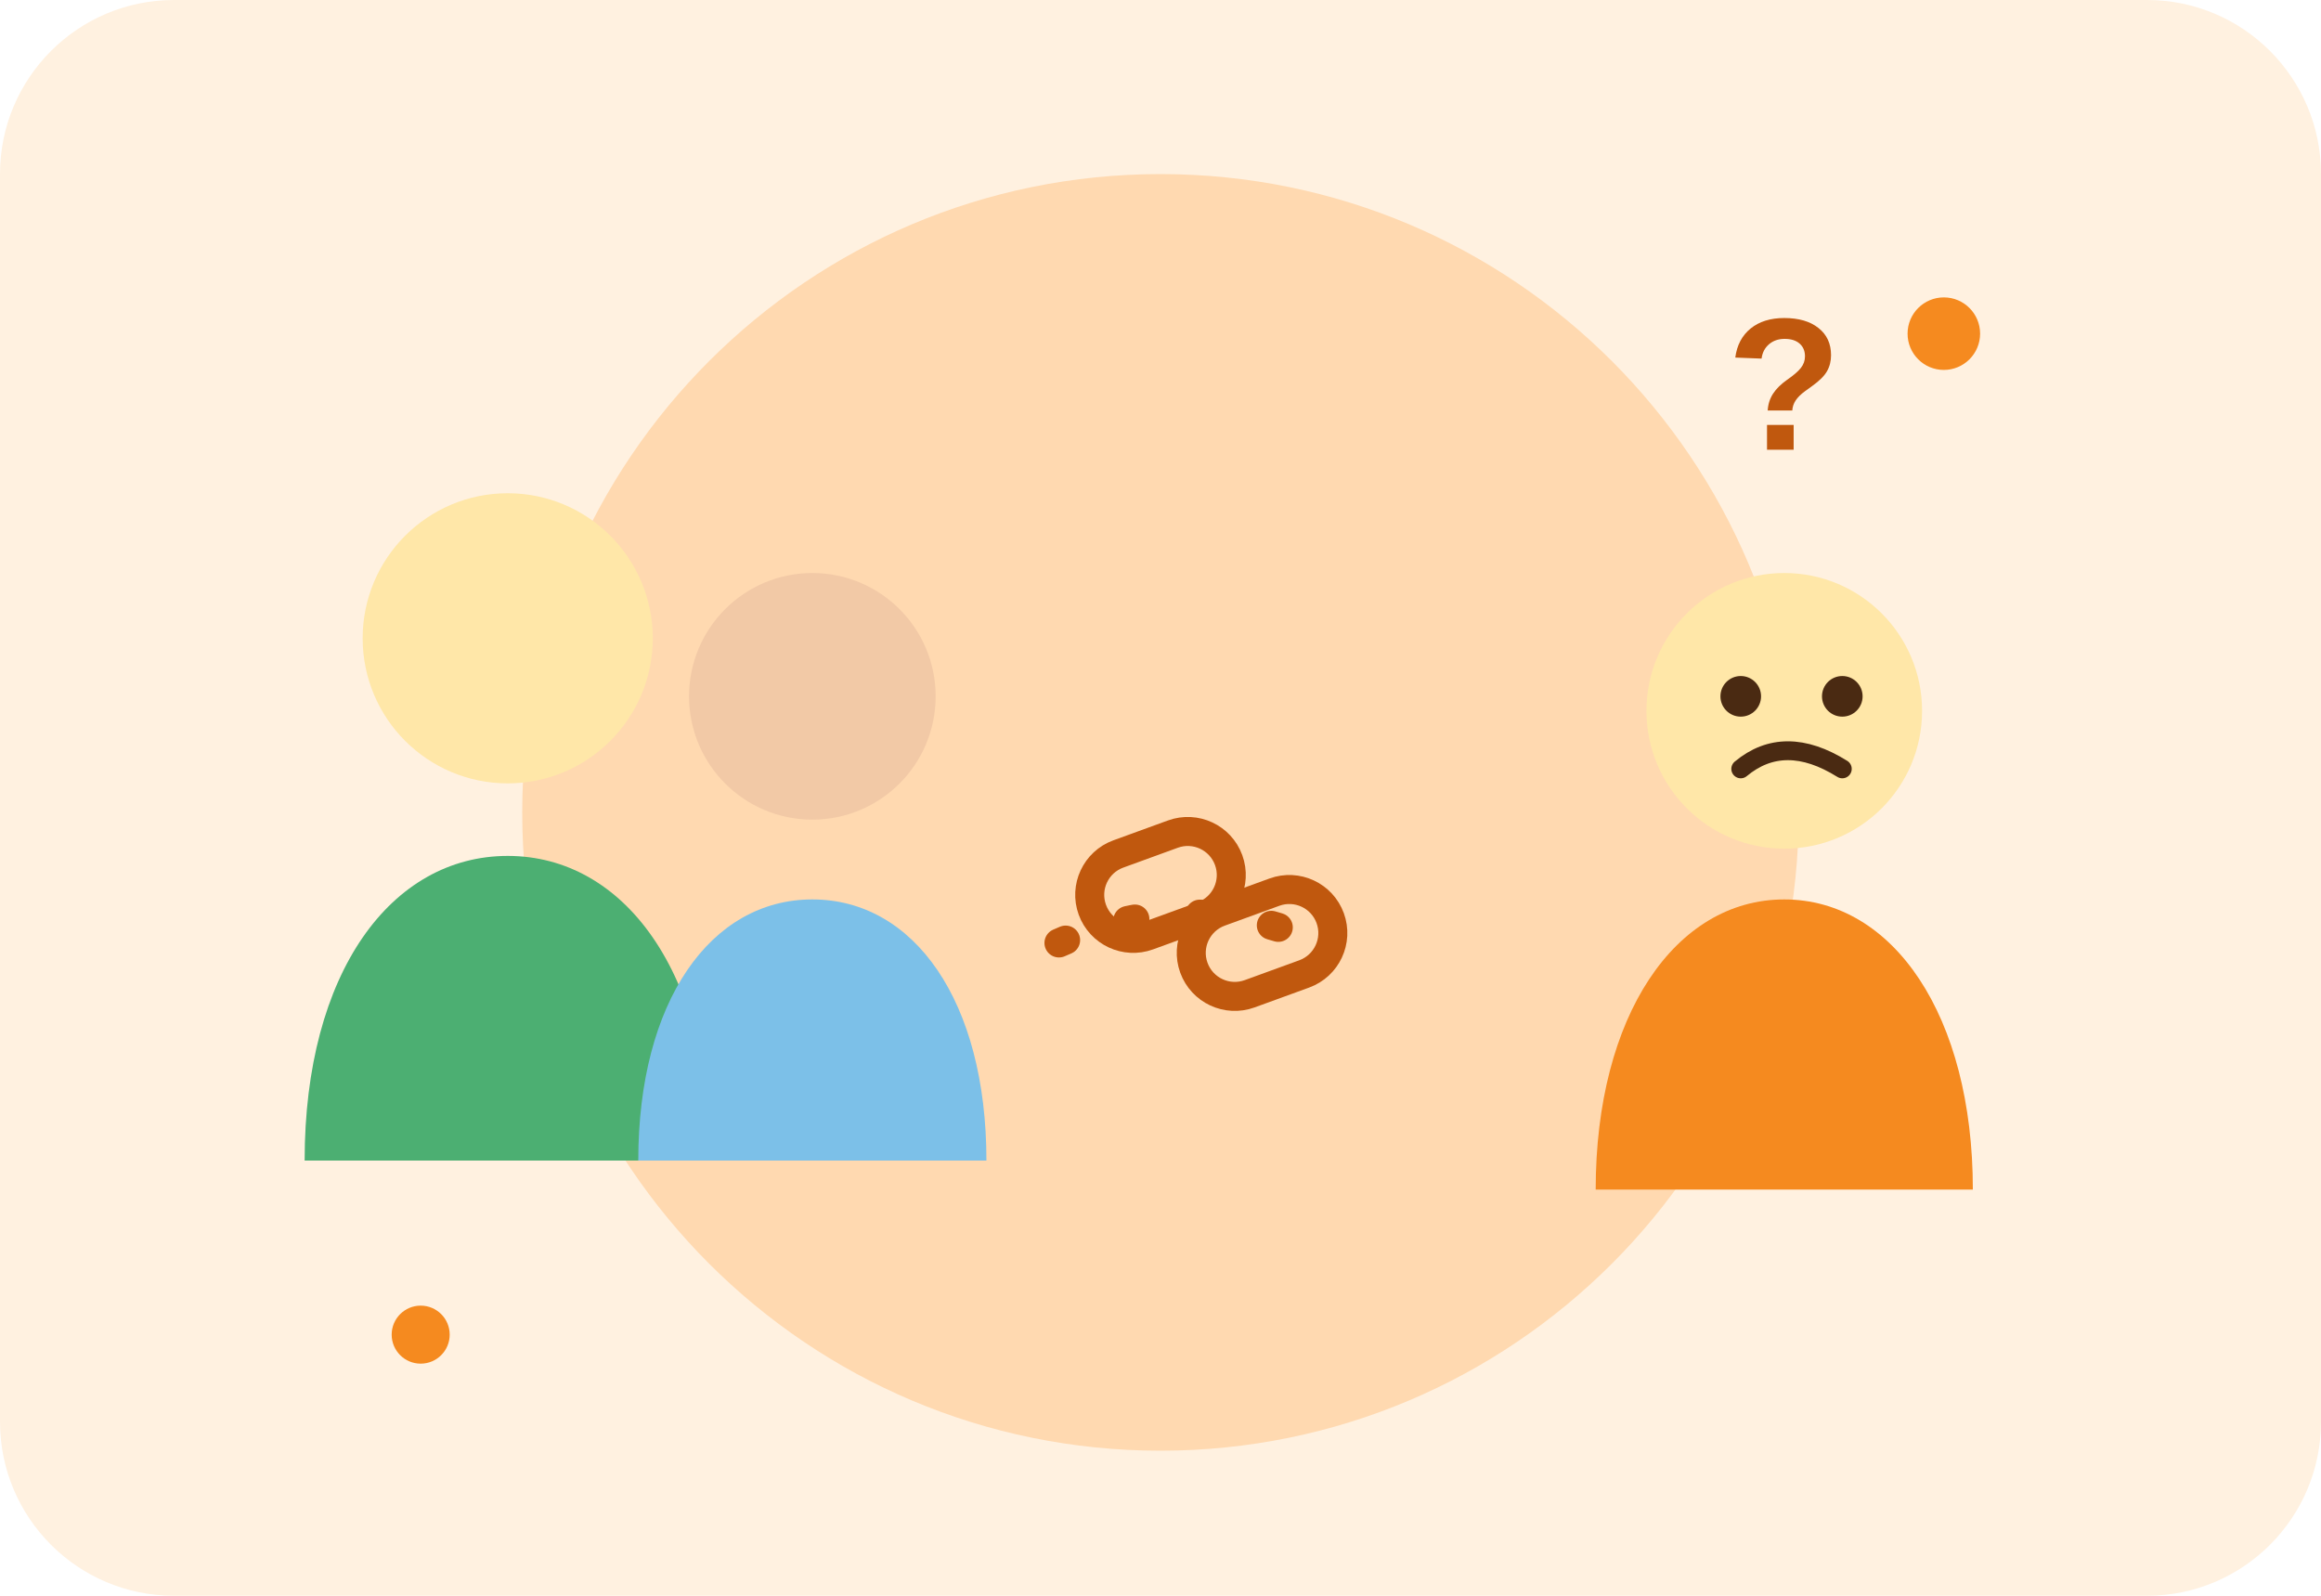
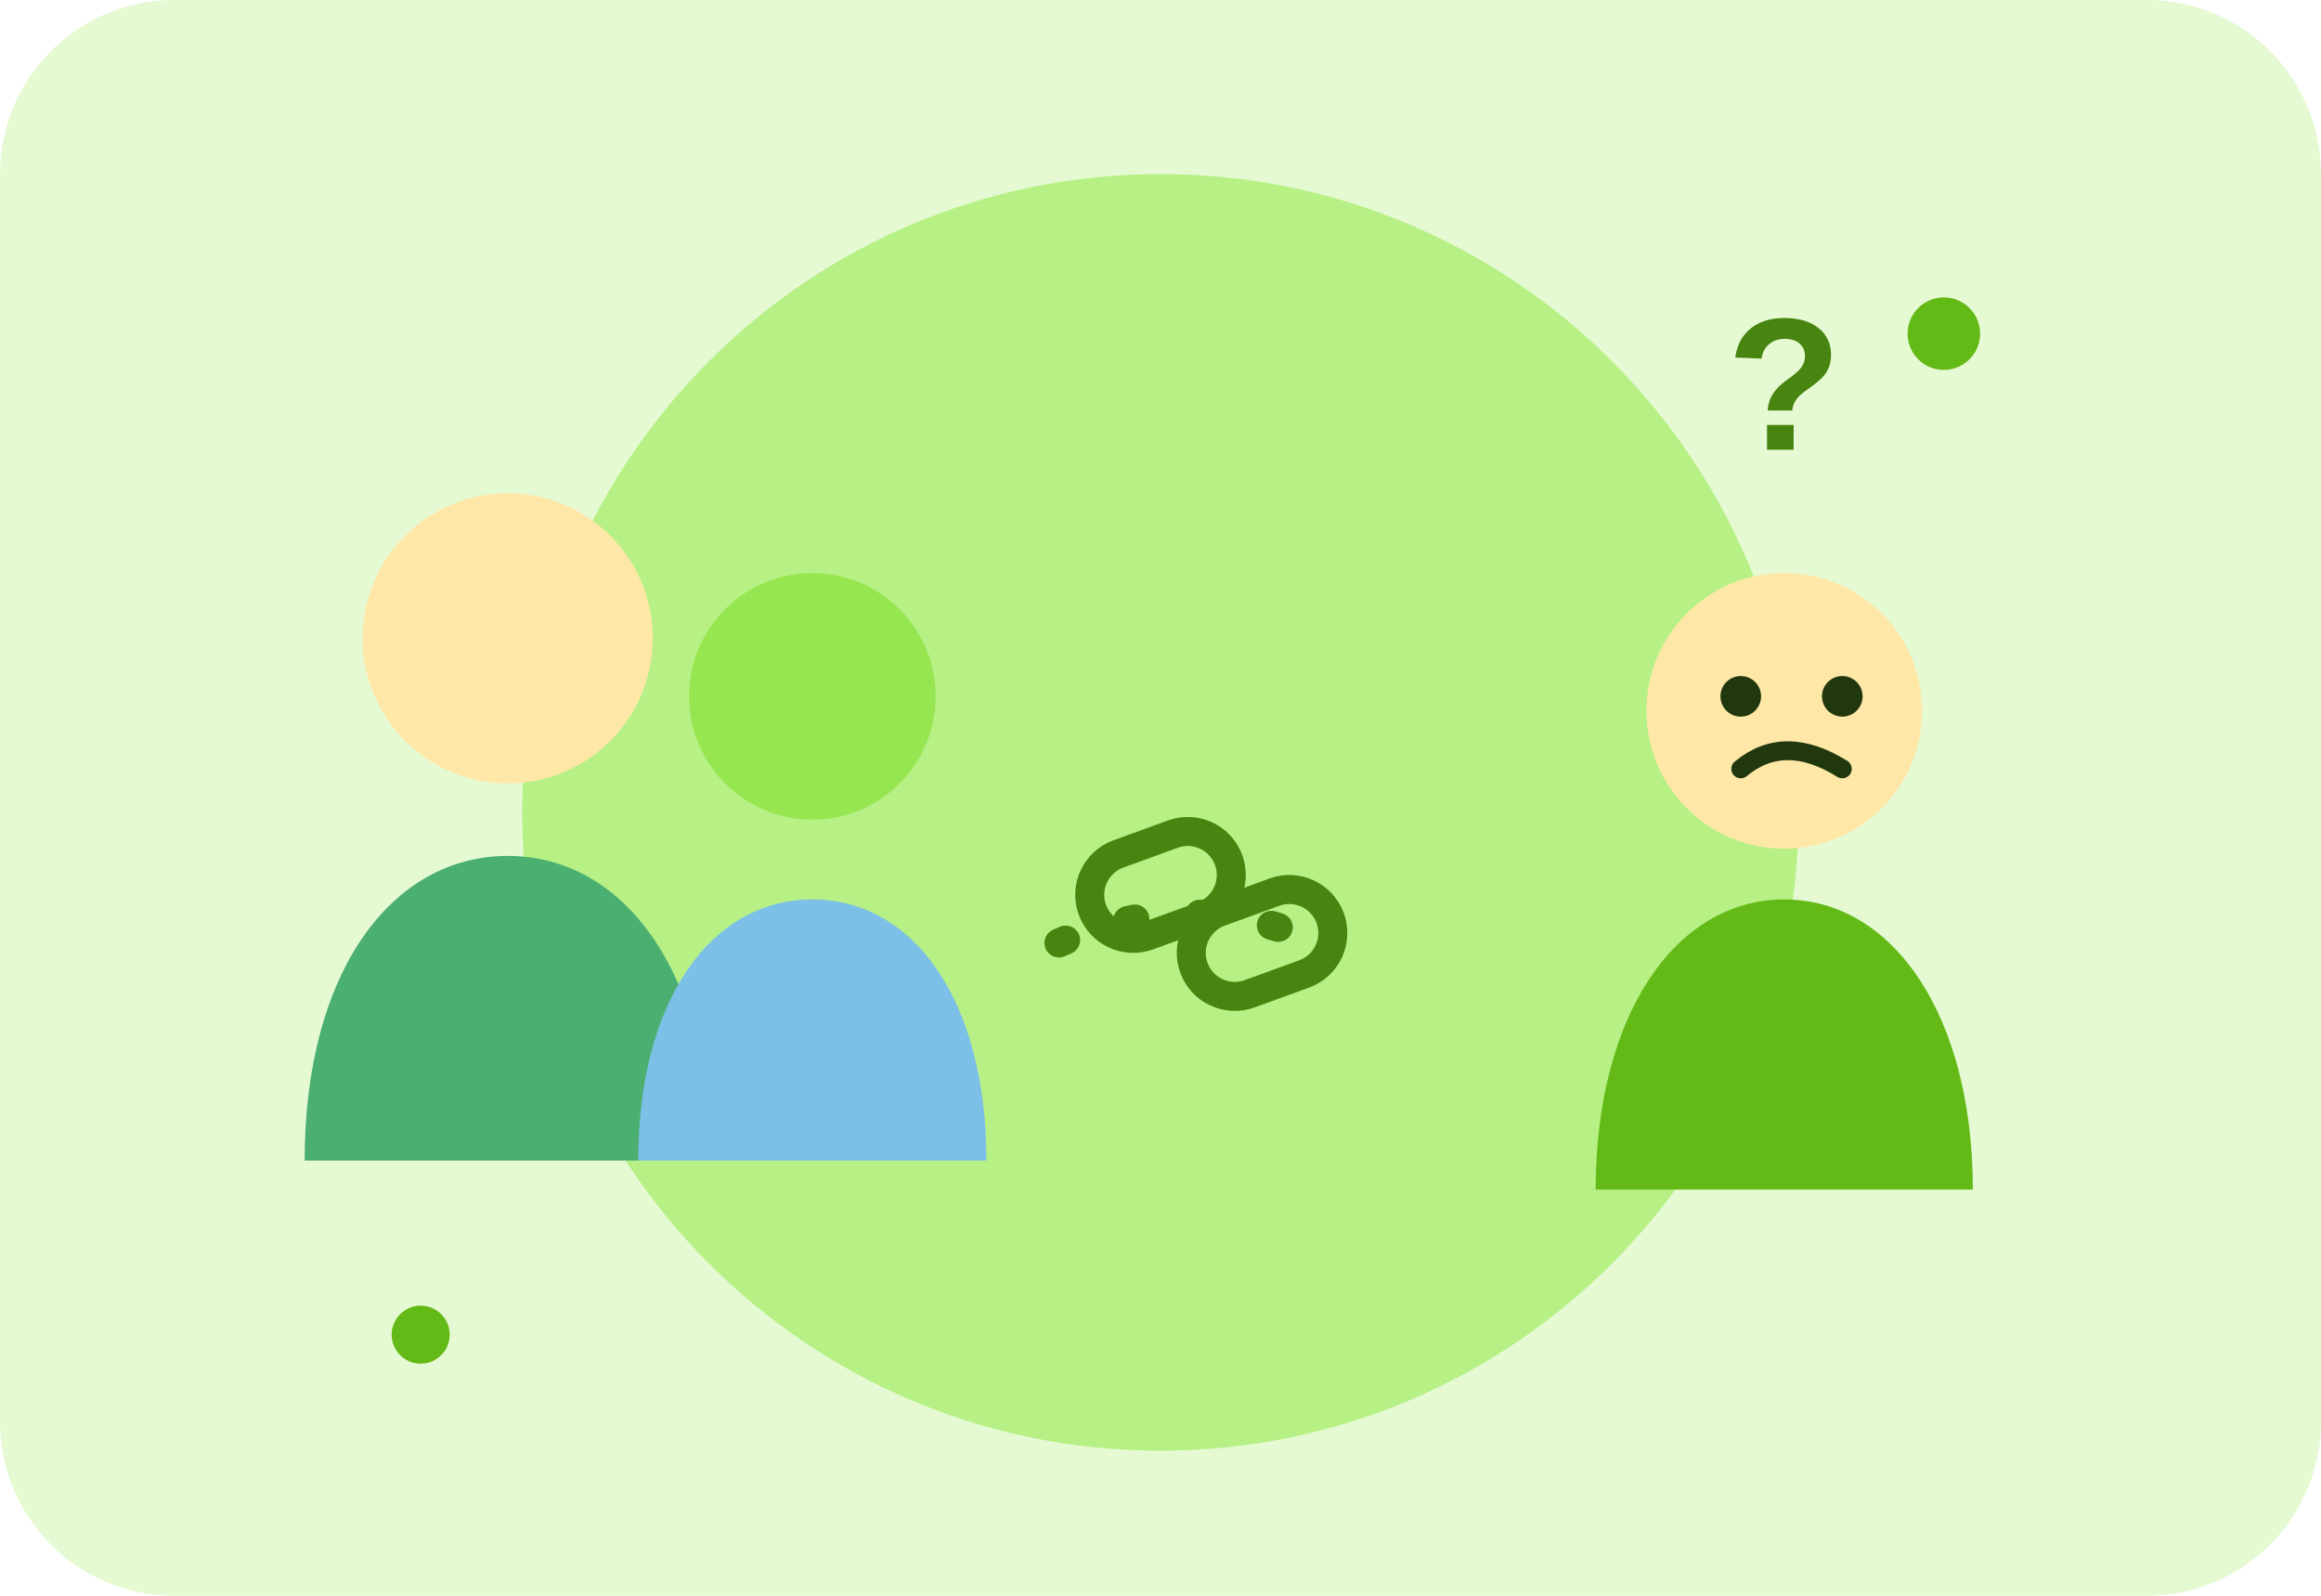
<svg xmlns="http://www.w3.org/2000/svg" viewBox="0 0 320 220" role="img" aria-label="Satu orang terpisah dari kelompok keluarga dan teman">
-   <rect width="320" height="220" rx="24" fill="#fff1e0" />
-   <circle cx="160" cy="112" r="88" fill="#ffd9b0" />
+   <rect width="320" height="220" rx="24" fill="#e5fad3" />
+   <circle cx="160" cy="112" r="88" fill="#b7f085" />
  <g>
    <circle cx="70" cy="88" r="20" fill="#ffe7a8" />
    <path d="M42 160 c0 -26 12 -42 28 -42 s28 16 28 42z" fill="#4caf72" />
-     <circle cx="112" cy="96" r="17" fill="#f2c9a6" />
+     <circle cx="112" cy="96" r="17" fill="#96e651" />
    <path d="M88 160 c0 -22 10 -36 24 -36 s24 14 24 36z" fill="#7cc0e8" />
  </g>
-   <path d="M146 130 q18 -8 36 0" fill="none" stroke="#c0580e" stroke-width="4" stroke-linecap="round" stroke-dasharray="1 9" />
-   <rect x="150" y="116" width="20" height="12" rx="6" fill="none" stroke="#c0580e" stroke-width="4" transform="rotate(-20 160 122)" />
-   <rect x="164" y="124" width="20" height="12" rx="6" fill="none" stroke="#c0580e" stroke-width="4" transform="rotate(-20 174 130)" />
+   <path d="M146 130 q18 -8 36 0" fill="none" stroke="#478510" stroke-width="4" stroke-linecap="round" stroke-dasharray="1 9" />
+   <rect x="150" y="116" width="20" height="12" rx="6" fill="none" stroke="#478510" stroke-width="4" transform="rotate(-20 160 122)" />
+   <rect x="164" y="124" width="20" height="12" rx="6" fill="none" stroke="#478510" stroke-width="4" transform="rotate(-20 174 130)" />
  <circle cx="246" cy="98" r="19" fill="#ffe7a8" />
-   <path d="M220 164 c0 -24 11 -40 26 -40 s26 16 26 40z" fill="#f58a1f" />
-   <circle cx="240" cy="96" r="2.8" fill="#4a2a12" />
-   <circle cx="254" cy="96" r="2.8" fill="#4a2a12" />
-   <path d="M240 106 q6 -5 14 0" fill="none" stroke="#4a2a12" stroke-width="2.6" stroke-linecap="round" />
-   <g fill="#f58a1f">
+   <path d="M220 164 c0 -24 11 -40 26 -40 s26 16 26 40z" fill="#63ba17" />
+   <circle cx="240" cy="96" r="2.8" fill="#21380e" />
+   <circle cx="254" cy="96" r="2.8" fill="#21380e" />
+   <path d="M240 106 q6 -5 14 0" fill="none" stroke="#21380e" stroke-width="2.6" stroke-linecap="round" />
+   <g fill="#63ba17">
    <circle cx="268" cy="46" r="5" />
    <circle cx="58" cy="184" r="4" />
  </g>
-   <text x="246" y="62" font-family="Arial, sans-serif" font-size="26" font-weight="800" text-anchor="middle" fill="#c0580e">?</text>
+   <text x="246" y="62" font-family="Arial, sans-serif" font-size="26" font-weight="800" text-anchor="middle" fill="#478510">?</text>
</svg>
